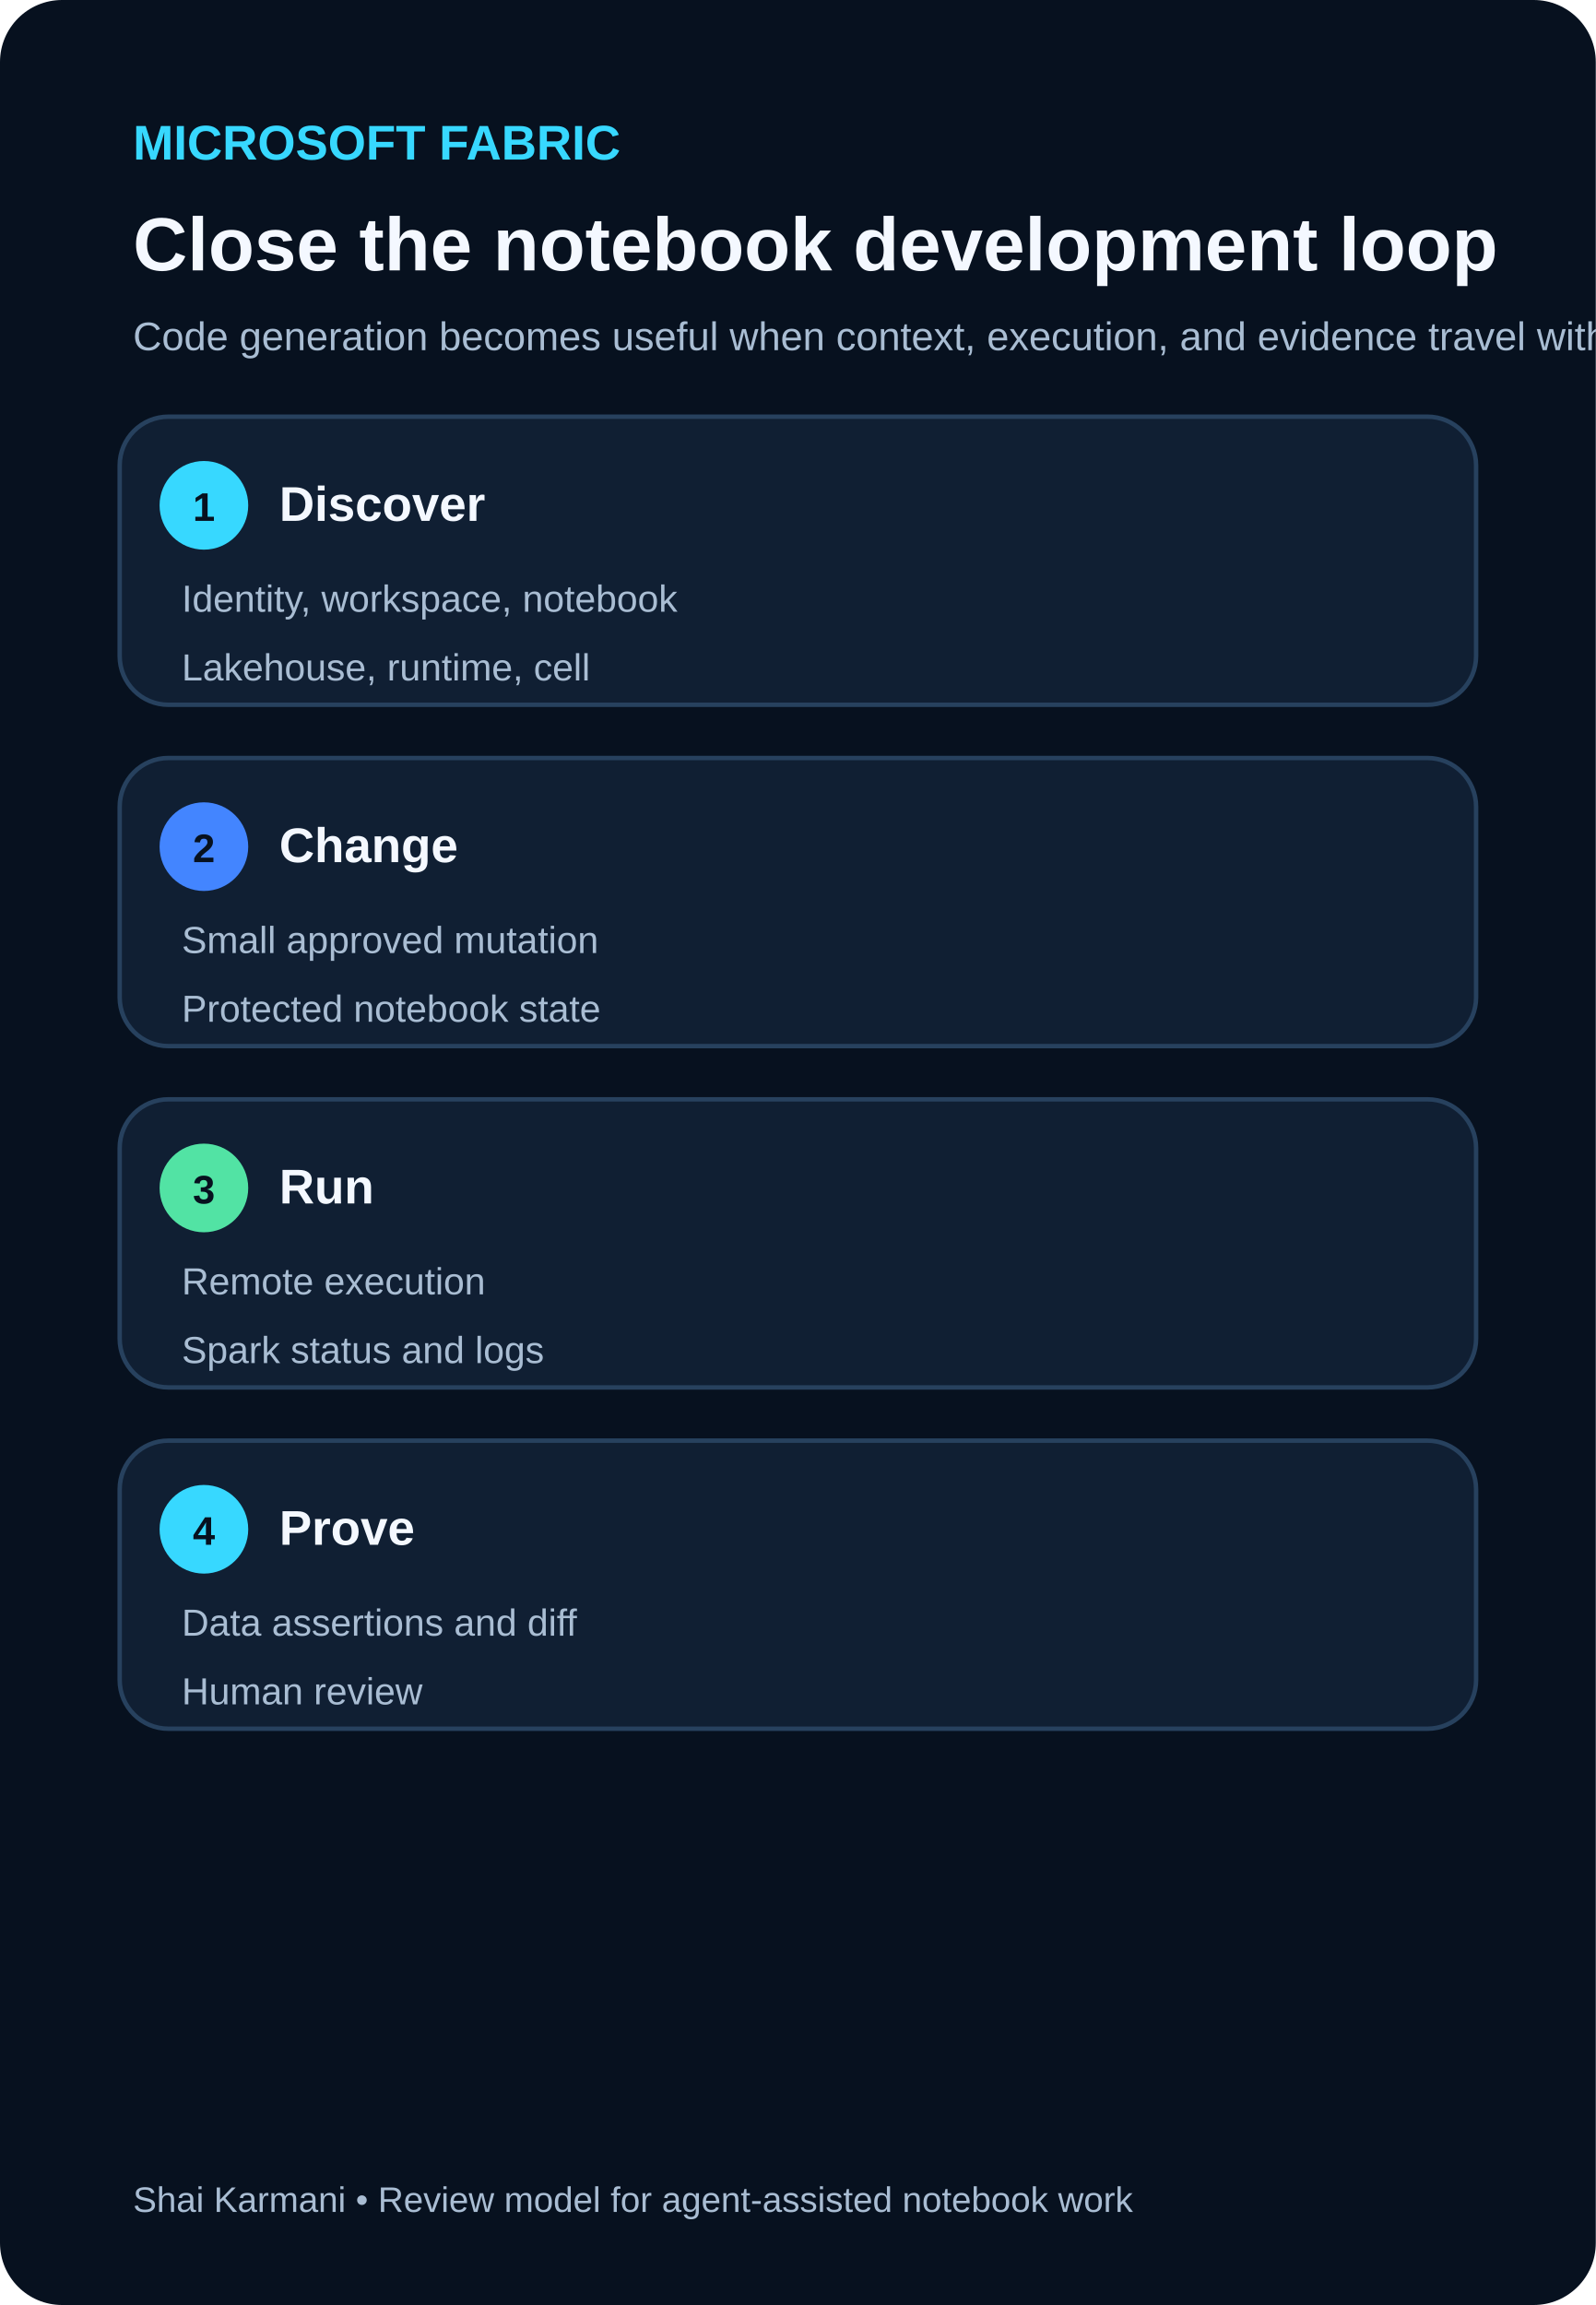
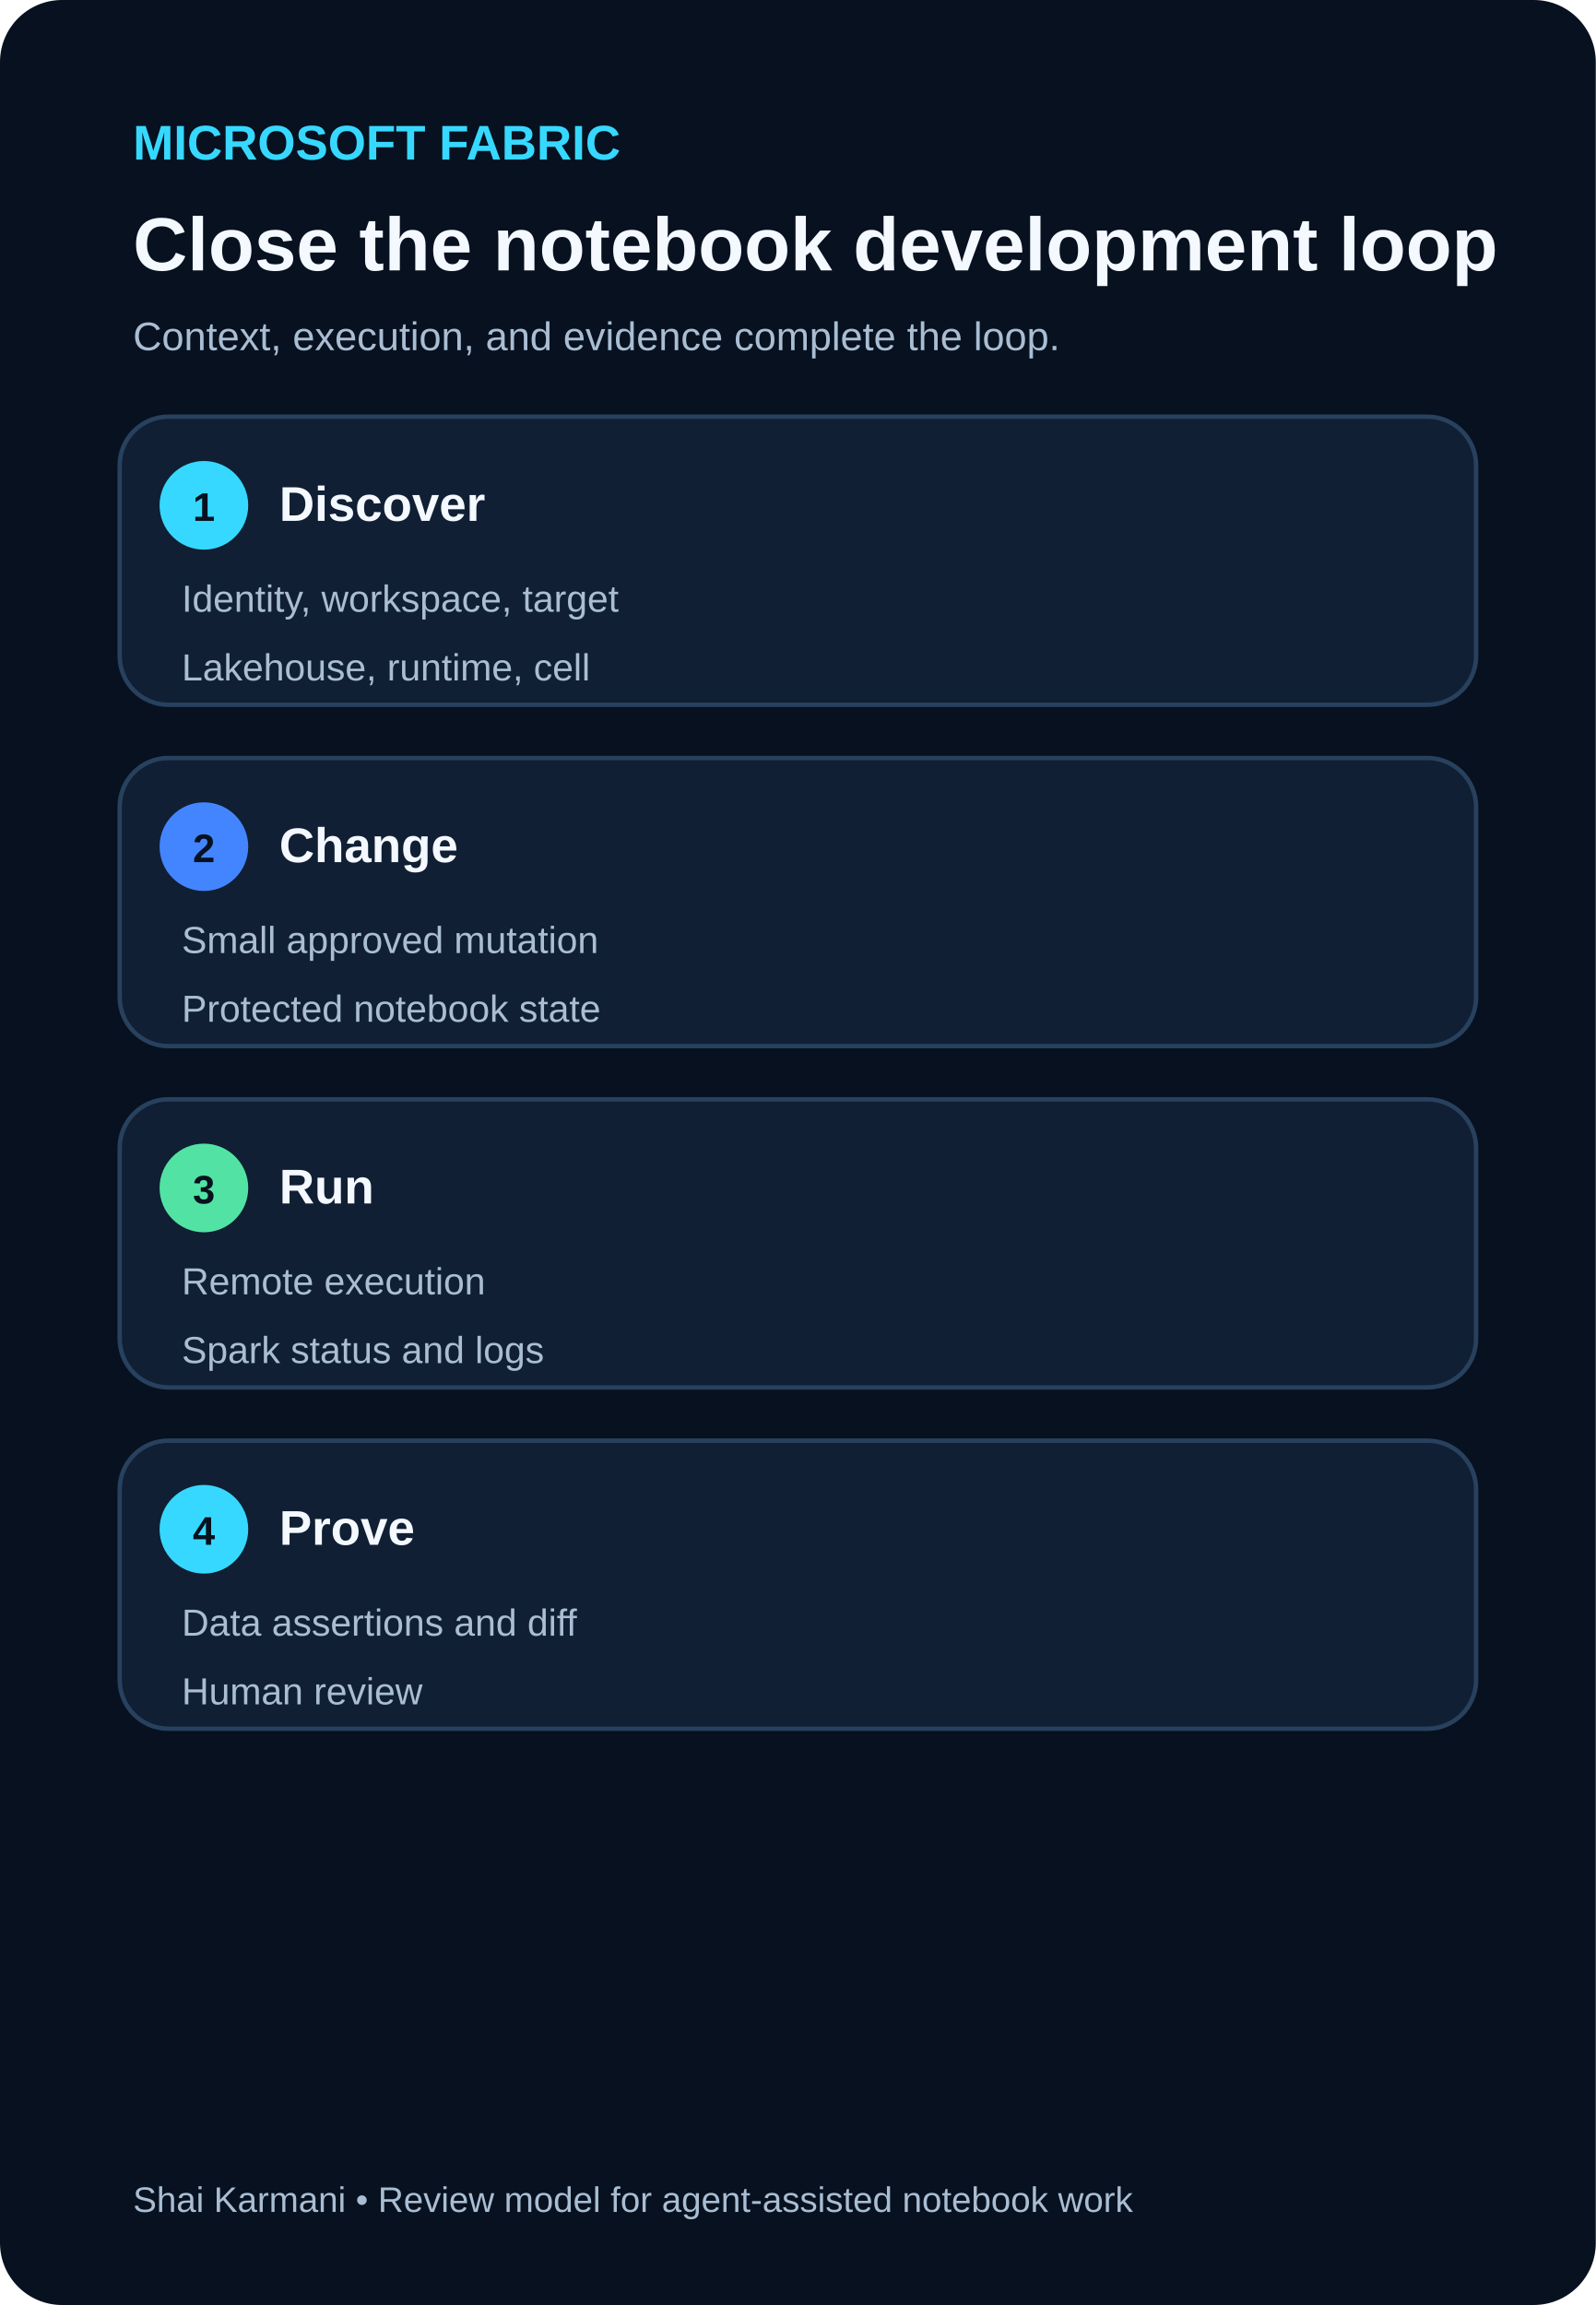
<svg xmlns="http://www.w3.org/2000/svg" width="720" height="1040" viewBox="0 0 720 1040" role="img" aria-labelledby="t d">
  <rect width="720" height="1040" rx="28" fill="#07111f" />
  <text x="60" y="72" fill="#37d8ff" font-family="Arial,sans-serif" font-size="22" font-weight="700">MICROSOFT FABRIC</text>
  <text x="60" y="122" fill="#f4f8ff" font-family="Arial,sans-serif" font-size="34" font-weight="700">Close the notebook development loop</text>
-   <text x="60" y="158" fill="#a9bdd3" font-family="Arial,sans-serif" font-size="18">Code generation becomes useful when context, execution, and evidence travel with it.</text>
+   <text x="60" y="158" fill="#a9bdd3" font-family="Arial,sans-serif" font-size="18">Context, execution, and evidence complete the loop.</text>
  <rect x="54" y="188" width="612" height="130" rx="22" fill="#101f33" stroke="#27415e" stroke-width="2" />
  <circle cx="92" cy="228" r="20" fill="#37d8ff" />
  <text x="92" y="235" text-anchor="middle" fill="#07111f" font-family="Arial" font-size="18" font-weight="700">1</text>
  <text x="126" y="235" fill="#f4f8ff" font-family="Arial" font-size="22" font-weight="700">Discover</text>
-   <text x="82" y="276" fill="#a9bdd3" font-family="Arial" font-size="17">Identity, workspace, notebook</text>
+   <text x="82" y="276" fill="#a9bdd3" font-family="Arial" font-size="17">Identity, workspace, target</text>
  <text x="82" y="307" fill="#a9bdd3" font-family="Arial" font-size="17">Lakehouse, runtime, cell</text>
  <rect x="54" y="342" width="612" height="130" rx="22" fill="#101f33" stroke="#27415e" stroke-width="2" />
  <circle cx="92" cy="382" r="20" fill="#4385ff" />
  <text x="92" y="389" text-anchor="middle" fill="#07111f" font-family="Arial" font-size="18" font-weight="700">2</text>
  <text x="126" y="389" fill="#f4f8ff" font-family="Arial" font-size="22" font-weight="700">Change</text>
  <text x="82" y="430" fill="#a9bdd3" font-family="Arial" font-size="17">Small approved mutation</text>
  <text x="82" y="461" fill="#a9bdd3" font-family="Arial" font-size="17">Protected notebook state</text>
  <rect x="54" y="496" width="612" height="130" rx="22" fill="#101f33" stroke="#27415e" stroke-width="2" />
  <circle cx="92" cy="536" r="20" fill="#52e3a4" />
  <text x="92" y="543" text-anchor="middle" fill="#07111f" font-family="Arial" font-size="18" font-weight="700">3</text>
  <text x="126" y="543" fill="#f4f8ff" font-family="Arial" font-size="22" font-weight="700">Run</text>
  <text x="82" y="584" fill="#a9bdd3" font-family="Arial" font-size="17">Remote execution</text>
  <text x="82" y="615" fill="#a9bdd3" font-family="Arial" font-size="17">Spark status and logs</text>
  <rect x="54" y="650" width="612" height="130" rx="22" fill="#101f33" stroke="#27415e" stroke-width="2" />
  <circle cx="92" cy="690" r="20" fill="#37d8ff" />
  <text x="92" y="697" text-anchor="middle" fill="#07111f" font-family="Arial" font-size="18" font-weight="700">4</text>
  <text x="126" y="697" fill="#f4f8ff" font-family="Arial" font-size="22" font-weight="700">Prove</text>
  <text x="82" y="738" fill="#a9bdd3" font-family="Arial" font-size="17">Data assertions and diff</text>
  <text x="82" y="769" fill="#a9bdd3" font-family="Arial" font-size="17">Human review</text>
  <text x="60" y="998" fill="#a9bdd3" font-family="Arial" font-size="16">Shai Karmani • Review model for agent-assisted notebook work</text>
</svg>
